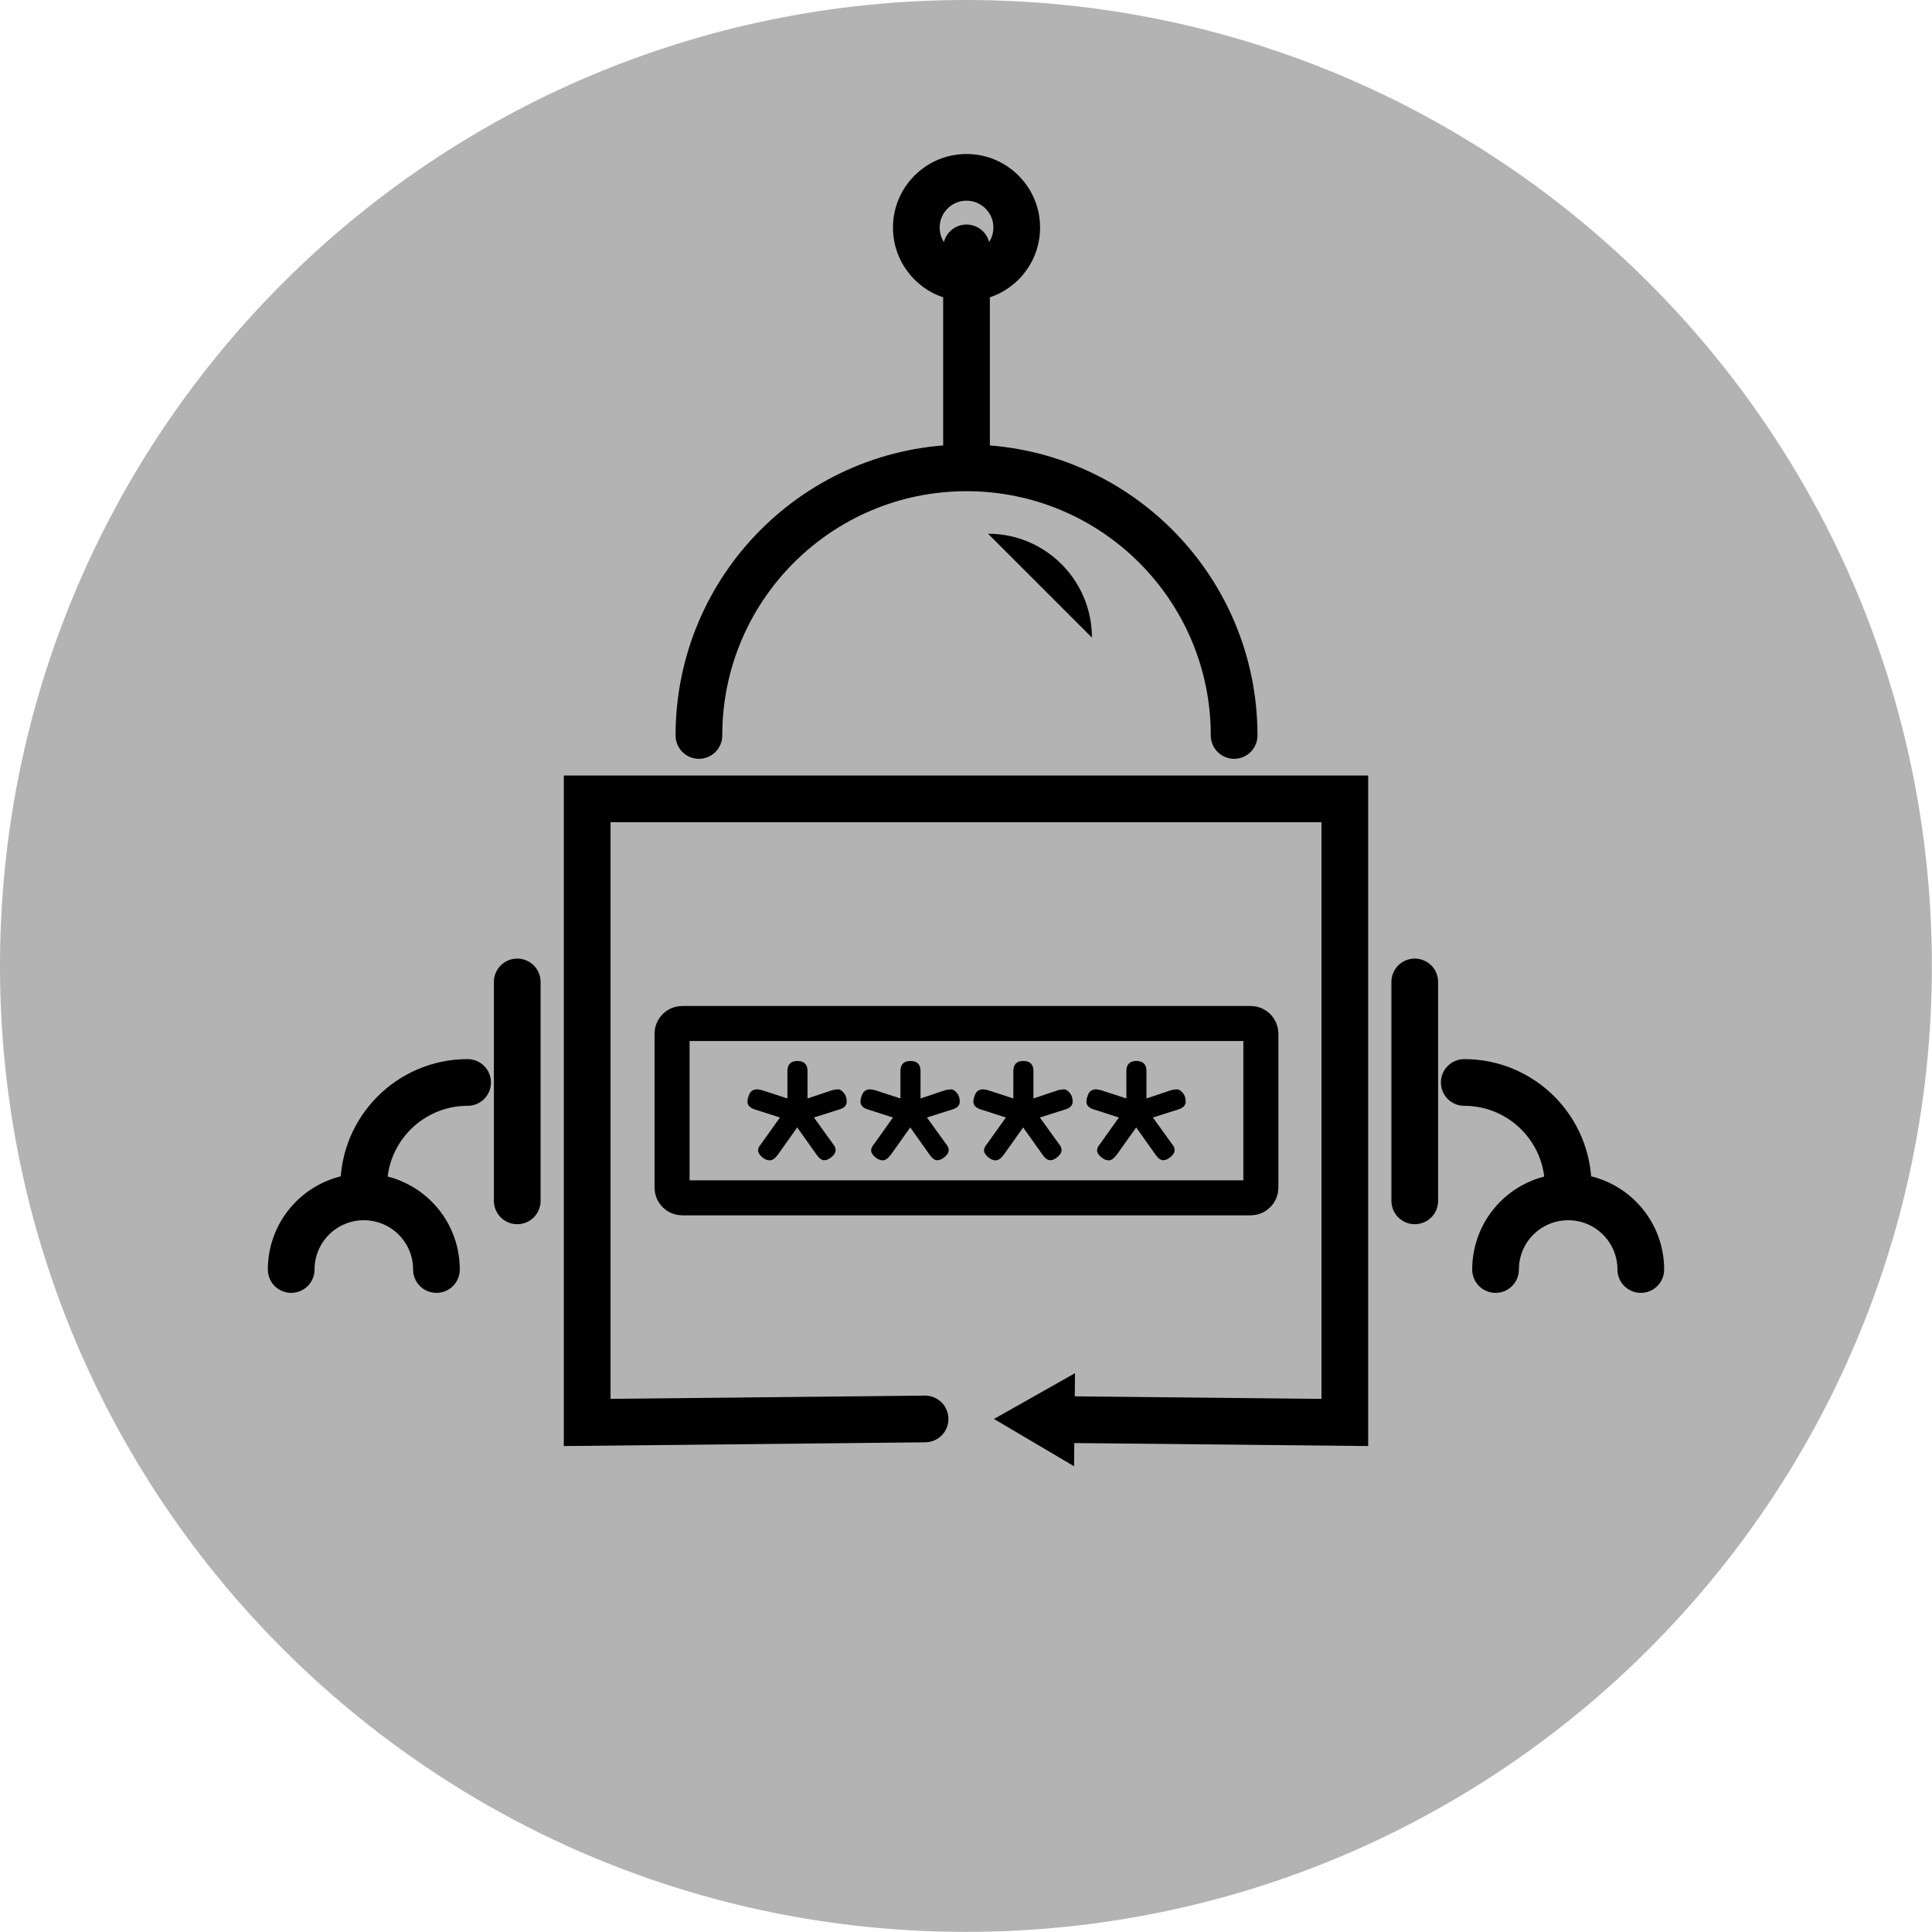
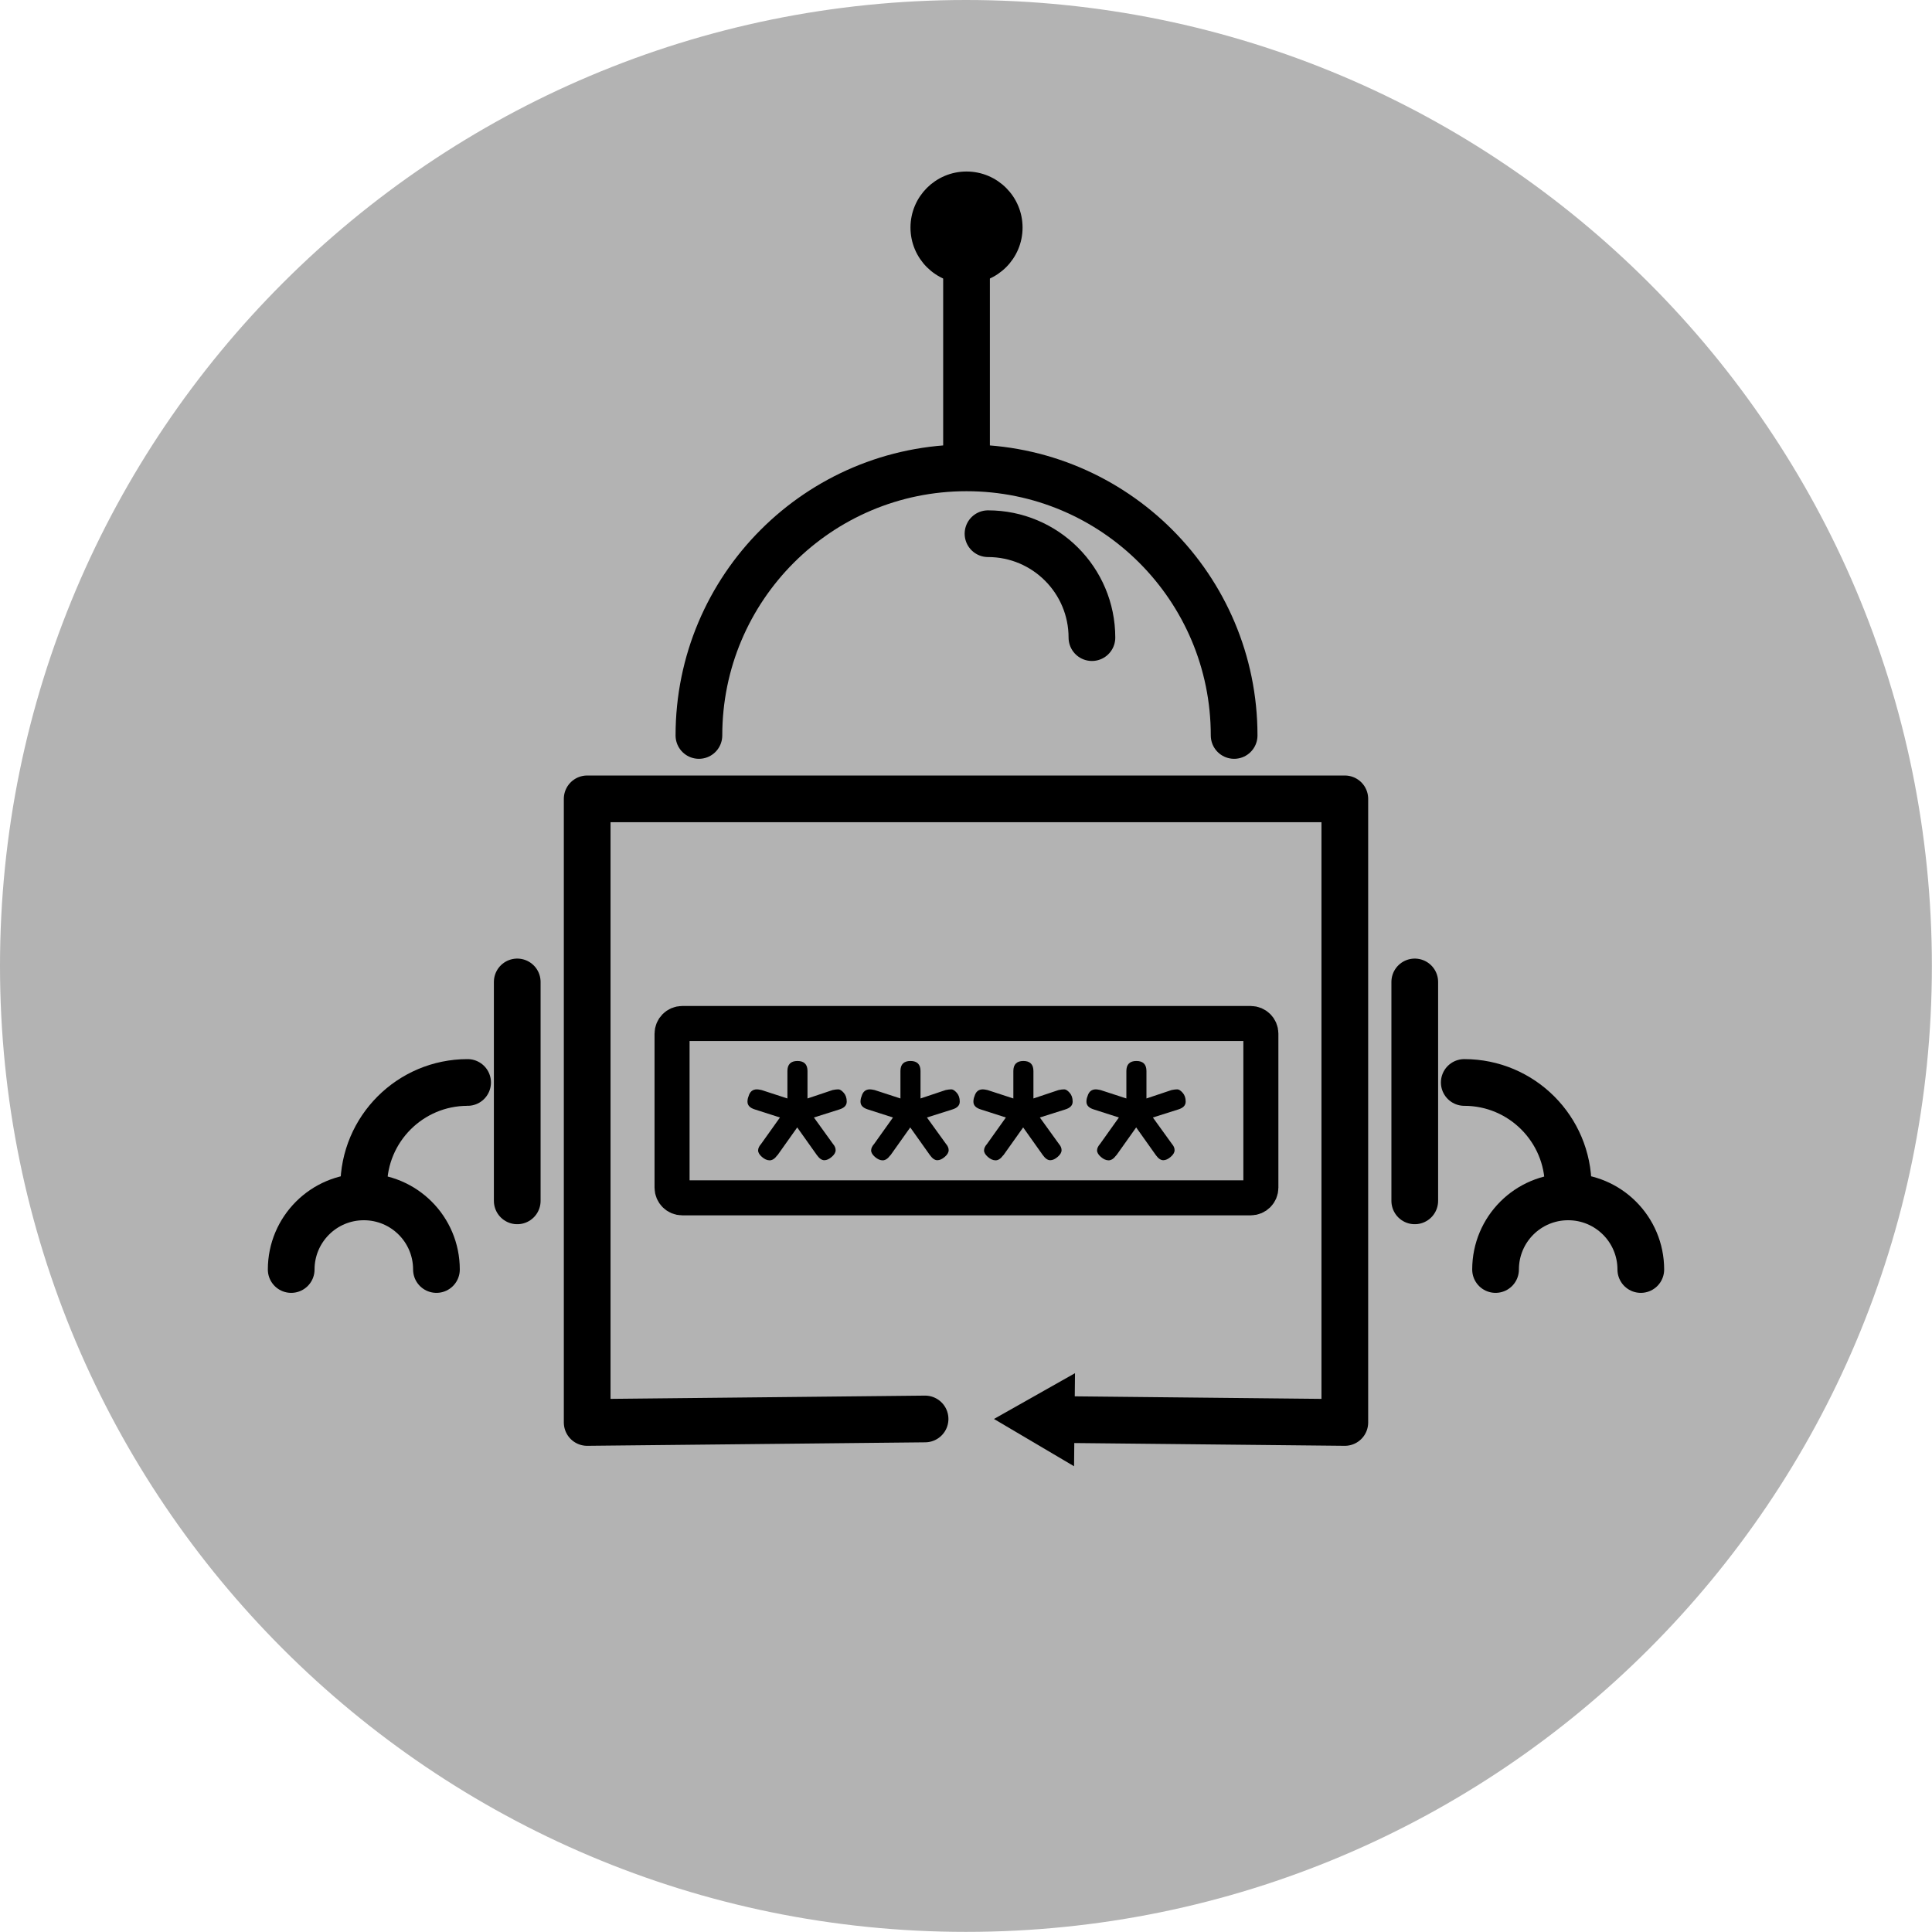
<svg xmlns="http://www.w3.org/2000/svg" viewBox="0 0 165.47 165.47">
-   <circle fill="currentColor" fill-opacity="0.3" cx="82.73" cy="82.73" r="82.73" />
-   <g>
-     <path fill="currentColor" d="M84.62,45.71c4.91,0,8.9,3.98,8.9,8.9" />
-     <path stroke="currentColor" stroke-width="4px" stroke-linecap="round" fill="none" d="M59.86,62.99c0-12.66,10.26-22.92,22.92-22.92s22.92,10.26,22.92,22.92" />
-     <g>
-       <path fill="currentColor" d="M76.25,98.95c-.21,.29-.43,.43-.65,.43s-.44-.1-.66-.29c-.22-.19-.33-.38-.33-.56s.09-.37,.26-.56l1.61-2.26-2.15-.69c-.42-.13-.63-.35-.63-.66,0-.17,.03-.32,.09-.46,.11-.4,.35-.6,.72-.6,.08,0,.21,.02,.4,.06l2.21,.72v-2.35c0-.57,.29-.86,.86-.86s.86,.29,.86,.86v2.35l2.15-.72c.19-.04,.35-.06,.49-.06s.29,.1,.46,.29c.17,.19,.26,.44,.26,.76s-.21,.54-.63,.67l-2.18,.69,1.63,2.26c.15,.17,.23,.35,.23,.54s-.11,.38-.33,.57c-.22,.19-.43,.29-.64,.29s-.42-.14-.63-.43l-1.69-2.38-1.69,2.38Z" />
-       <path fill="currentColor" d="M66.57,98.95c-.21,.29-.43,.43-.65,.43s-.44-.1-.66-.29c-.22-.19-.33-.38-.33-.56s.09-.37,.26-.56l1.61-2.26-2.15-.69c-.42-.13-.63-.35-.63-.66,0-.17,.03-.32,.09-.46,.11-.4,.35-.6,.72-.6,.08,0,.21,.02,.4,.06l2.21,.72v-2.35c0-.57,.29-.86,.86-.86s.86,.29,.86,.86v2.35l2.15-.72c.19-.04,.35-.06,.49-.06s.29,.1,.46,.29c.17,.19,.26,.44,.26,.76s-.21,.54-.63,.67l-2.18,.69,1.63,2.26c.15,.17,.23,.35,.23,.54s-.11,.38-.33,.57c-.22,.19-.43,.29-.64,.29s-.42-.14-.63-.43l-1.69-2.38-1.69,2.38Z" />
-       <path fill="currentColor" d="M85.92,98.95c-.21,.29-.43,.43-.65,.43s-.44-.1-.66-.29c-.22-.19-.33-.38-.33-.56s.09-.37,.26-.56l1.61-2.26-2.15-.69c-.42-.13-.63-.35-.63-.66,0-.17,.03-.32,.09-.46,.11-.4,.35-.6,.72-.6,.08,0,.21,.02,.4,.06l2.21,.72v-2.35c0-.57,.29-.86,.86-.86s.86,.29,.86,.86v2.35l2.15-.72c.19-.04,.35-.06,.49-.06s.29,.1,.46,.29c.17,.19,.26,.44,.26,.76s-.21,.54-.63,.67l-2.18,.69,1.63,2.26c.15,.17,.23,.35,.23,.54s-.11,.38-.33,.57c-.22,.19-.43,.29-.64,.29s-.42-.14-.63-.43l-1.69-2.38-1.69,2.38Z" />
-       <path fill="currentColor" d="M95.6,98.95c-.21,.29-.43,.43-.65,.43s-.44-.1-.66-.29c-.22-.19-.33-.38-.33-.56s.09-.37,.26-.56l1.61-2.26-2.15-.69c-.42-.13-.63-.35-.63-.66,0-.17,.03-.32,.09-.46,.11-.4,.35-.6,.72-.6,.08,0,.21,.02,.4,.06l2.21,.72v-2.35c0-.57,.29-.86,.86-.86s.86,.29,.86,.86v2.35l2.15-.72c.19-.04,.35-.06,.49-.06s.29,.1,.46,.29c.17,.19,.26,.44,.26,.76s-.21,.54-.63,.67l-2.18,.69,1.63,2.26c.15,.17,.23,.35,.23,.54s-.11,.38-.33,.57c-.22,.19-.43,.29-.64,.29s-.42-.14-.63-.43l-1.69-2.38-1.69,2.38Z" />
-     </g>
-     <rect stroke="currentColor" stroke-width="3px" stroke-linecap="round" fill="none" x="57.56" y="87.66" width="50.43" height="14.93" rx=".87" ry=".87" />
-     <g>
-       <path stroke="currentColor" stroke-width="4px" stroke-linecap="round" fill="none" d="M31.15,101.61c0-4.91,3.98-8.9,8.9-8.9" />
-       <path stroke="currentColor" stroke-width="4px" stroke-linecap="round" fill="none" d="M24.94,108.73c0-3.43,2.78-6.22,6.22-6.22s6.22,2.78,6.22,6.22" />
-       <line stroke="currentColor" stroke-width="4px" stroke-linecap="round" fill="none" x1="44.3" y1="84.1" x2="44.3" y2="102.85" />
-     </g>
-     <g>
-       <path stroke="currentColor" stroke-width="4px" stroke-linecap="round" fill="none" d="M134.31,101.61c0-4.91-3.98-8.9-8.9-8.9" />
-       <path stroke="currentColor" stroke-width="4px" stroke-linecap="round" fill="none" d="M140.53,108.73c0-3.43-2.78-6.22-6.22-6.22s-6.22,2.78-6.22,6.22" />
-       <line stroke="currentColor" stroke-width="4px" stroke-linecap="round" fill="none" x1="121.17" y1="84.1" x2="121.17" y2="102.85" />
-     </g>
-     <g>
-       <circle stroke="currentColor" stroke-width="4px" stroke-miterlimit="10" fill="none" cx="82.78" cy="19.49" r="4.3" />
-       <line stroke="currentColor" stroke-width="4px" stroke-linecap="round" fill="none" x1="82.78" y1="21.23" x2="82.78" y2="39.18" />
-     </g>
-     <g>
-       <polyline stroke="currentColor" stroke-width="4px" stroke-linecap="round" fill="none" points="79.23 121.53 50.29 121.83 50.29 68.42 115.18 68.42 115.18 121.83 90.87 121.58" />
-       <polygon fill="currentColor" points="92.07 117.61 85.13 121.53 91.99 125.58 92.07 117.61" />
-     </g>
-   </g>
+   <circle fill-opacity="0.3" fill="currentColor" cx="82.73" cy="82.73" r="82.73" />
+   <path d="M84.62,45.71c4.91,0,8.9,3.98,8.9,8.9" fill="none" stroke="currentColor" stroke-linecap="round" stroke-width="4" />
+   <path d="M59.86,62.99c0-12.66,10.26-22.92,22.92-22.92s22.92,10.26,22.92,22.92" fill="none" stroke="currentColor" stroke-linecap="round" stroke-linejoin="round" stroke-width="4" />
+   <path d="M76.25,98.95c-.21,.29-.43,.43-.65,.43s-.44-.1-.66-.29c-.22-.19-.33-.38-.33-.56s.09-.37,.26-.56l1.61-2.26-2.15-.69c-.42-.13-.63-.35-.63-.66,0-.17,.03-.32,.09-.46,.11-.4,.35-.6,.72-.6,.08,0,.21,.02,.4,.06l2.21,.72v-2.35c0-.57,.29-.86,.86-.86s.86,.29,.86,.86v2.35l2.15-.72c.19-.04,.35-.06,.49-.06s.29,.1,.46,.29c.17,.19,.26,.44,.26,.76s-.21,.54-.63,.67l-2.18,.69,1.63,2.26c.15,.17,.23,.35,.23,.54s-.11,.38-.33,.57c-.22,.19-.43,.29-.64,.29s-.42-.14-.63-.43l-1.69-2.38-1.69,2.38Z" fill="currentColor" />
+   <path d="M66.57,98.95c-.21,.29-.43,.43-.65,.43s-.44-.1-.66-.29c-.22-.19-.33-.38-.33-.56s.09-.37,.26-.56l1.61-2.26-2.15-.69c-.42-.13-.63-.35-.63-.66,0-.17,.03-.32,.09-.46,.11-.4,.35-.6,.72-.6,.08,0,.21,.02,.4,.06l2.21,.72v-2.35c0-.57,.29-.86,.86-.86s.86,.29,.86,.86v2.35l2.15-.72c.19-.04,.35-.06,.49-.06s.29,.1,.46,.29c.17,.19,.26,.44,.26,.76s-.21,.54-.63,.67l-2.18,.69,1.63,2.26c.15,.17,.23,.35,.23,.54s-.11,.38-.33,.57c-.22,.19-.43,.29-.64,.29s-.42-.14-.63-.43l-1.69-2.38-1.69,2.38Z" fill="currentColor" />
+   <path d="M85.92,98.95c-.21,.29-.43,.43-.65,.43s-.44-.1-.66-.29c-.22-.19-.33-.38-.33-.56s.09-.37,.26-.56l1.61-2.26-2.15-.69c-.42-.13-.63-.35-.63-.66,0-.17,.03-.32,.09-.46,.11-.4,.35-.6,.72-.6,.08,0,.21,.02,.4,.06l2.21,.72v-2.35c0-.57,.29-.86,.86-.86s.86,.29,.86,.86v2.35l2.15-.72c.19-.04,.35-.06,.49-.06s.29,.1,.46,.29c.17,.19,.26,.44,.26,.76s-.21,.54-.63,.67l-2.18,.69,1.63,2.26c.15,.17,.23,.35,.23,.54s-.11,.38-.33,.57c-.22,.19-.43,.29-.64,.29s-.42-.14-.63-.43l-1.69-2.38-1.69,2.38Z" fill="currentColor" />
+   <path d="M95.6,98.95c-.21,.29-.43,.43-.65,.43s-.44-.1-.66-.29c-.22-.19-.33-.38-.33-.56s.09-.37,.26-.56l1.61-2.26-2.15-.69c-.42-.13-.63-.35-.63-.66,0-.17,.03-.32,.09-.46,.11-.4,.35-.6,.72-.6,.08,0,.21,.02,.4,.06l2.21,.72v-2.35c0-.57,.29-.86,.86-.86s.86,.29,.86,.86v2.35l2.15-.72c.19-.04,.35-.06,.49-.06s.29,.1,.46,.29c.17,.19,.26,.44,.26,.76s-.21,.54-.63,.67l-2.18,.69,1.63,2.26c.15,.17,.23,.35,.23,.54s-.11,.38-.33,.57c-.22,.19-.43,.29-.64,.29s-.42-.14-.63-.43l-1.69-2.38-1.69,2.38Z" fill="currentColor" />
+   <rect x="57.56" y="87.66" width="50.43" height="14.93" rx=".87" ry=".87" fill="none" stroke="currentColor" stroke-linecap="round" stroke-linejoin="round" stroke-width="3" />
+   <path d="M31.15,101.61c0-4.91,3.98-8.9,8.9-8.9" fill="none" stroke="currentColor" stroke-linecap="round" stroke-width="4" />
+   <path d="M24.94,108.73c0-3.43,2.78-6.22,6.22-6.22s6.22,2.78,6.22,6.22" fill="none" stroke="currentColor" stroke-linecap="round" stroke-width="4" />
+   <line x1="44.3" y1="84.1" x2="44.3" y2="102.85" fill="none" stroke="currentColor" stroke-linecap="round" stroke-linejoin="round" stroke-width="4" />
+   <path d="M134.31,101.61c0-4.91-3.98-8.9-8.9-8.9" fill="none" stroke="currentColor" stroke-linecap="round" stroke-width="4" />
+   <path d="M140.53,108.73c0-3.43-2.78-6.22-6.22-6.22s-6.22,2.78-6.22,6.22" fill="none" stroke="currentColor" stroke-linecap="round" stroke-width="4" />
+   <line x1="121.17" y1="84.1" x2="121.17" y2="102.85" fill="none" stroke="currentColor" stroke-linecap="round" stroke-linejoin="round" stroke-width="4" />
+   <circle cx="82.78" cy="19.49" r="4.3" fill="currentColor" stroke="currentColor" stroke-miterlimit="10" />
+   <line x1="82.78" y1="21.23" x2="82.78" y2="39.18" fill="none" stroke="currentColor" stroke-width="4" stroke-linecap="round" />
+   <polyline points="79.23 121.53 50.29 121.83 50.29 68.42 115.18 68.42 115.18 121.83 90.87 121.58" fill="none" stroke="currentColor" stroke-linecap="round" stroke-linejoin="round" stroke-width="4" />
+   <polygon points="92.07 117.61 85.13 121.53 91.99 125.58 92.07 117.61" fill="currentColor" />
</svg>
